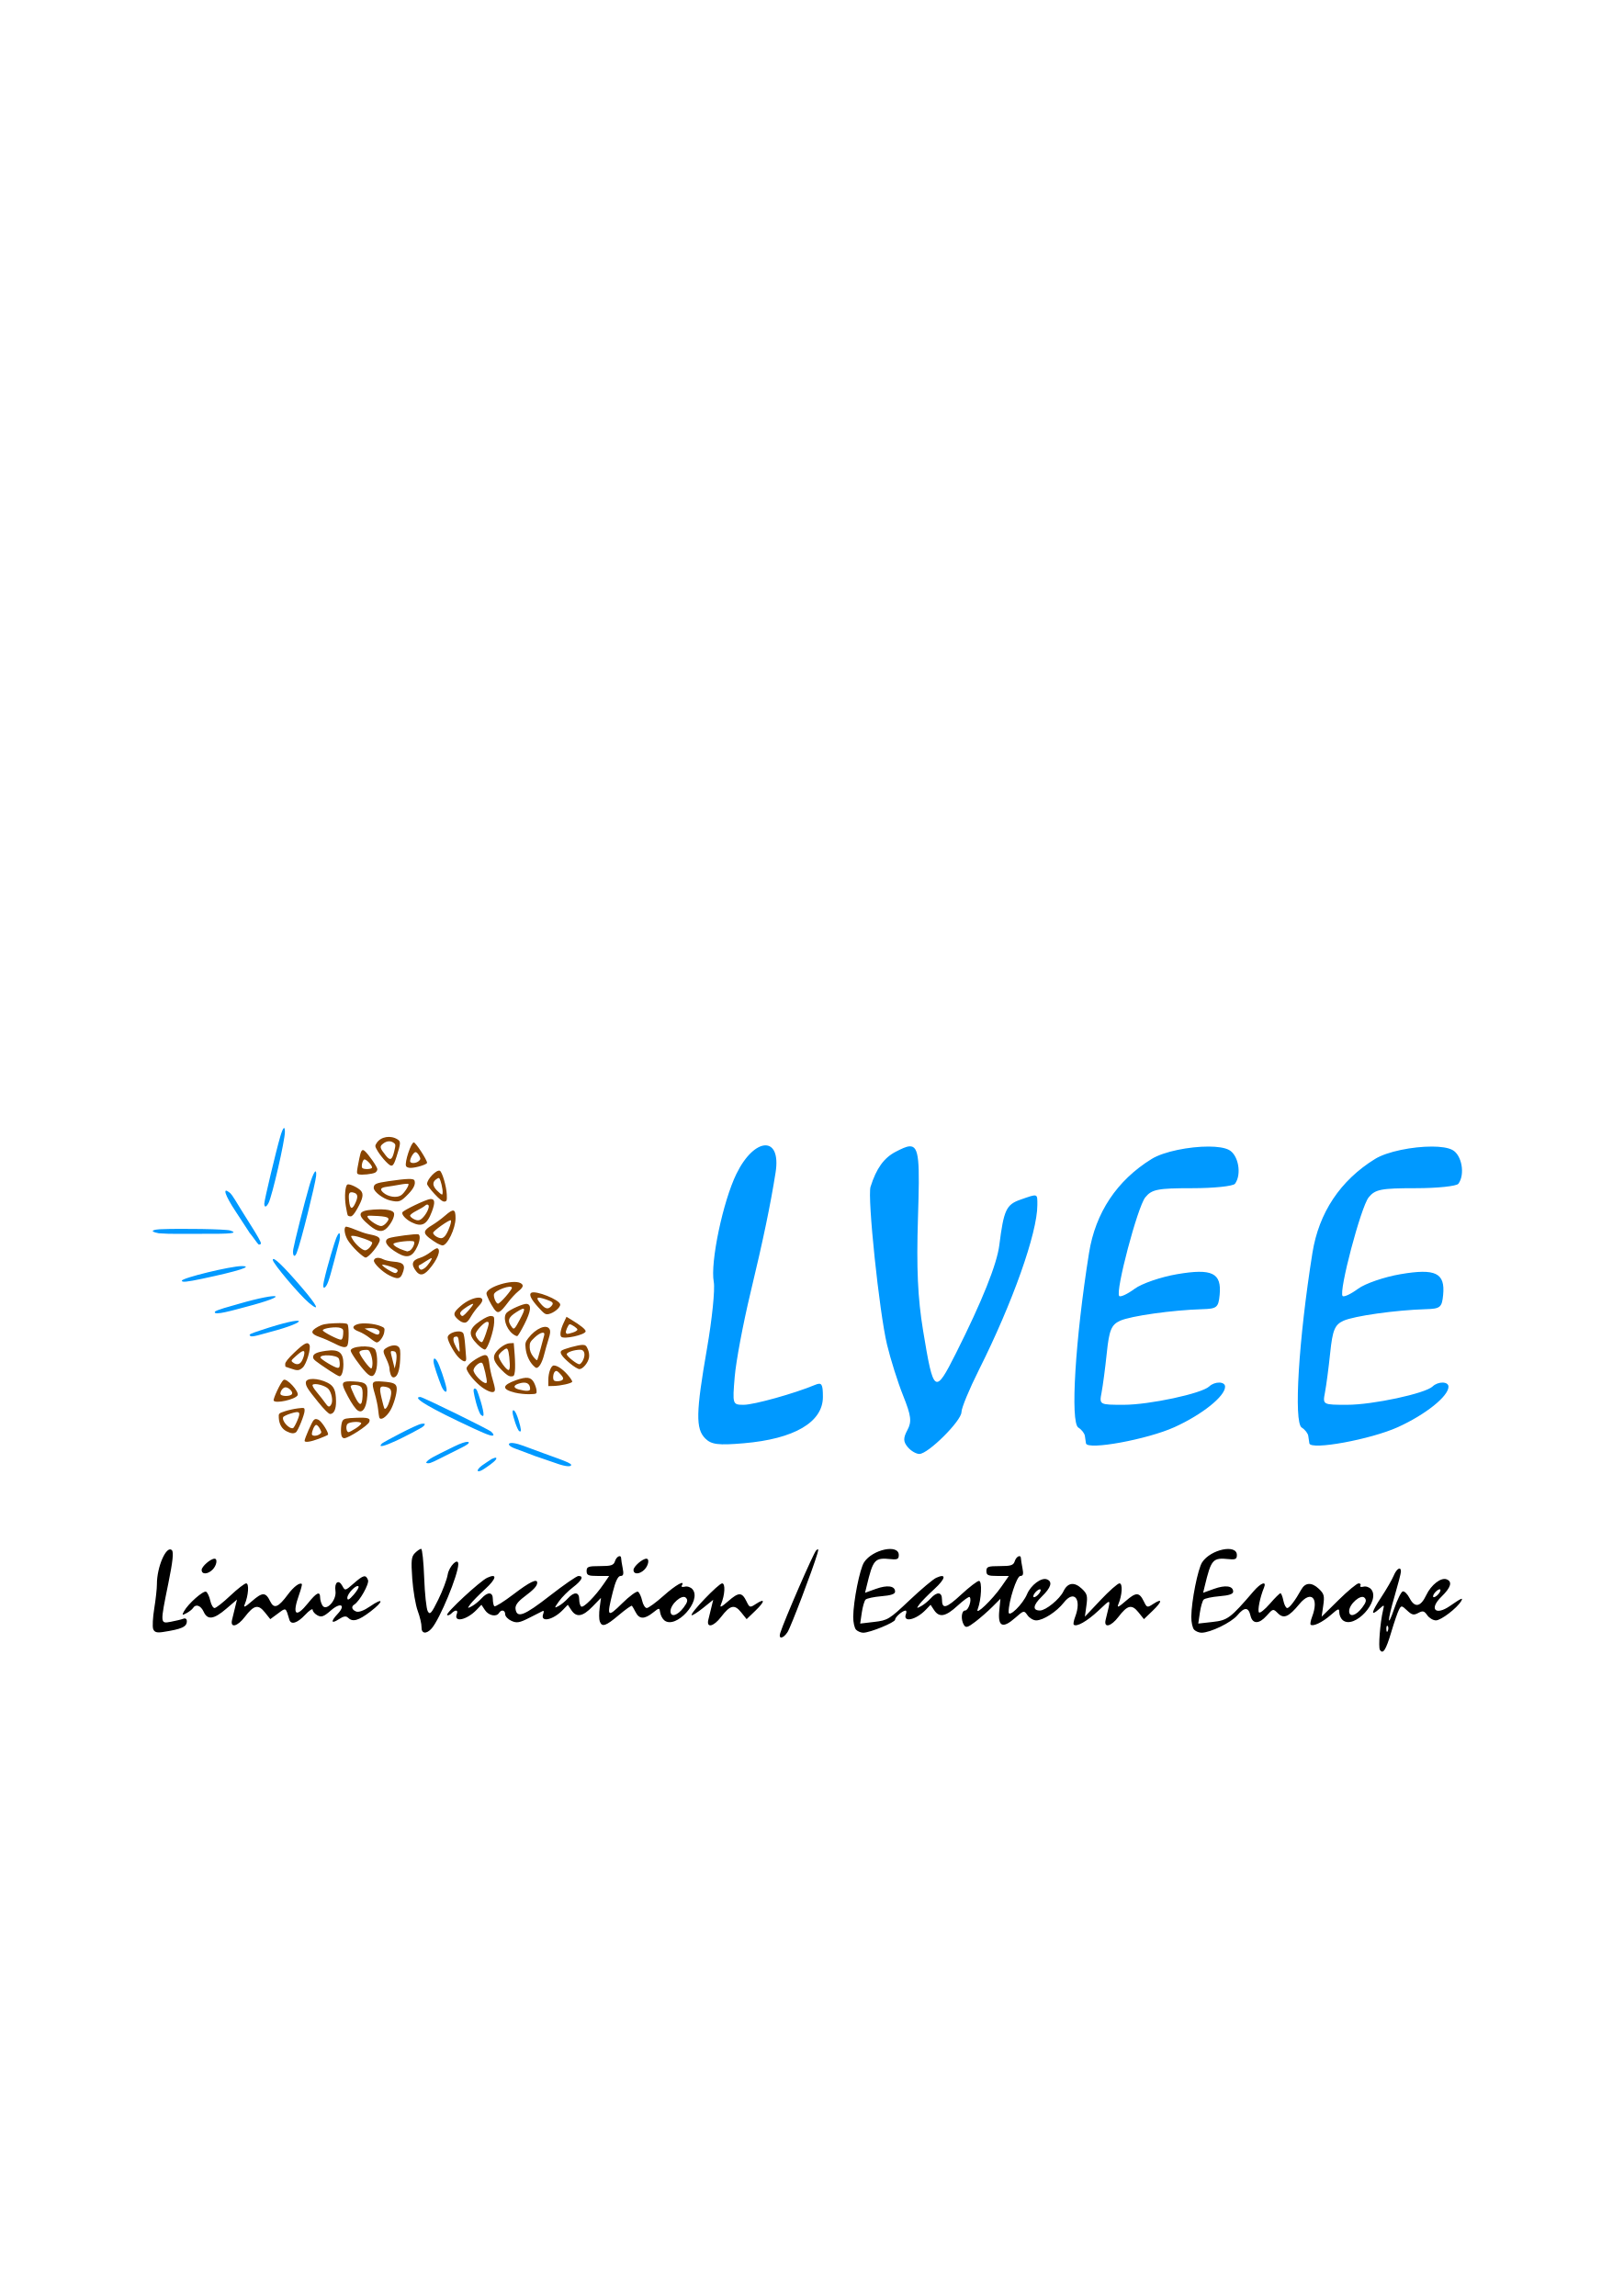
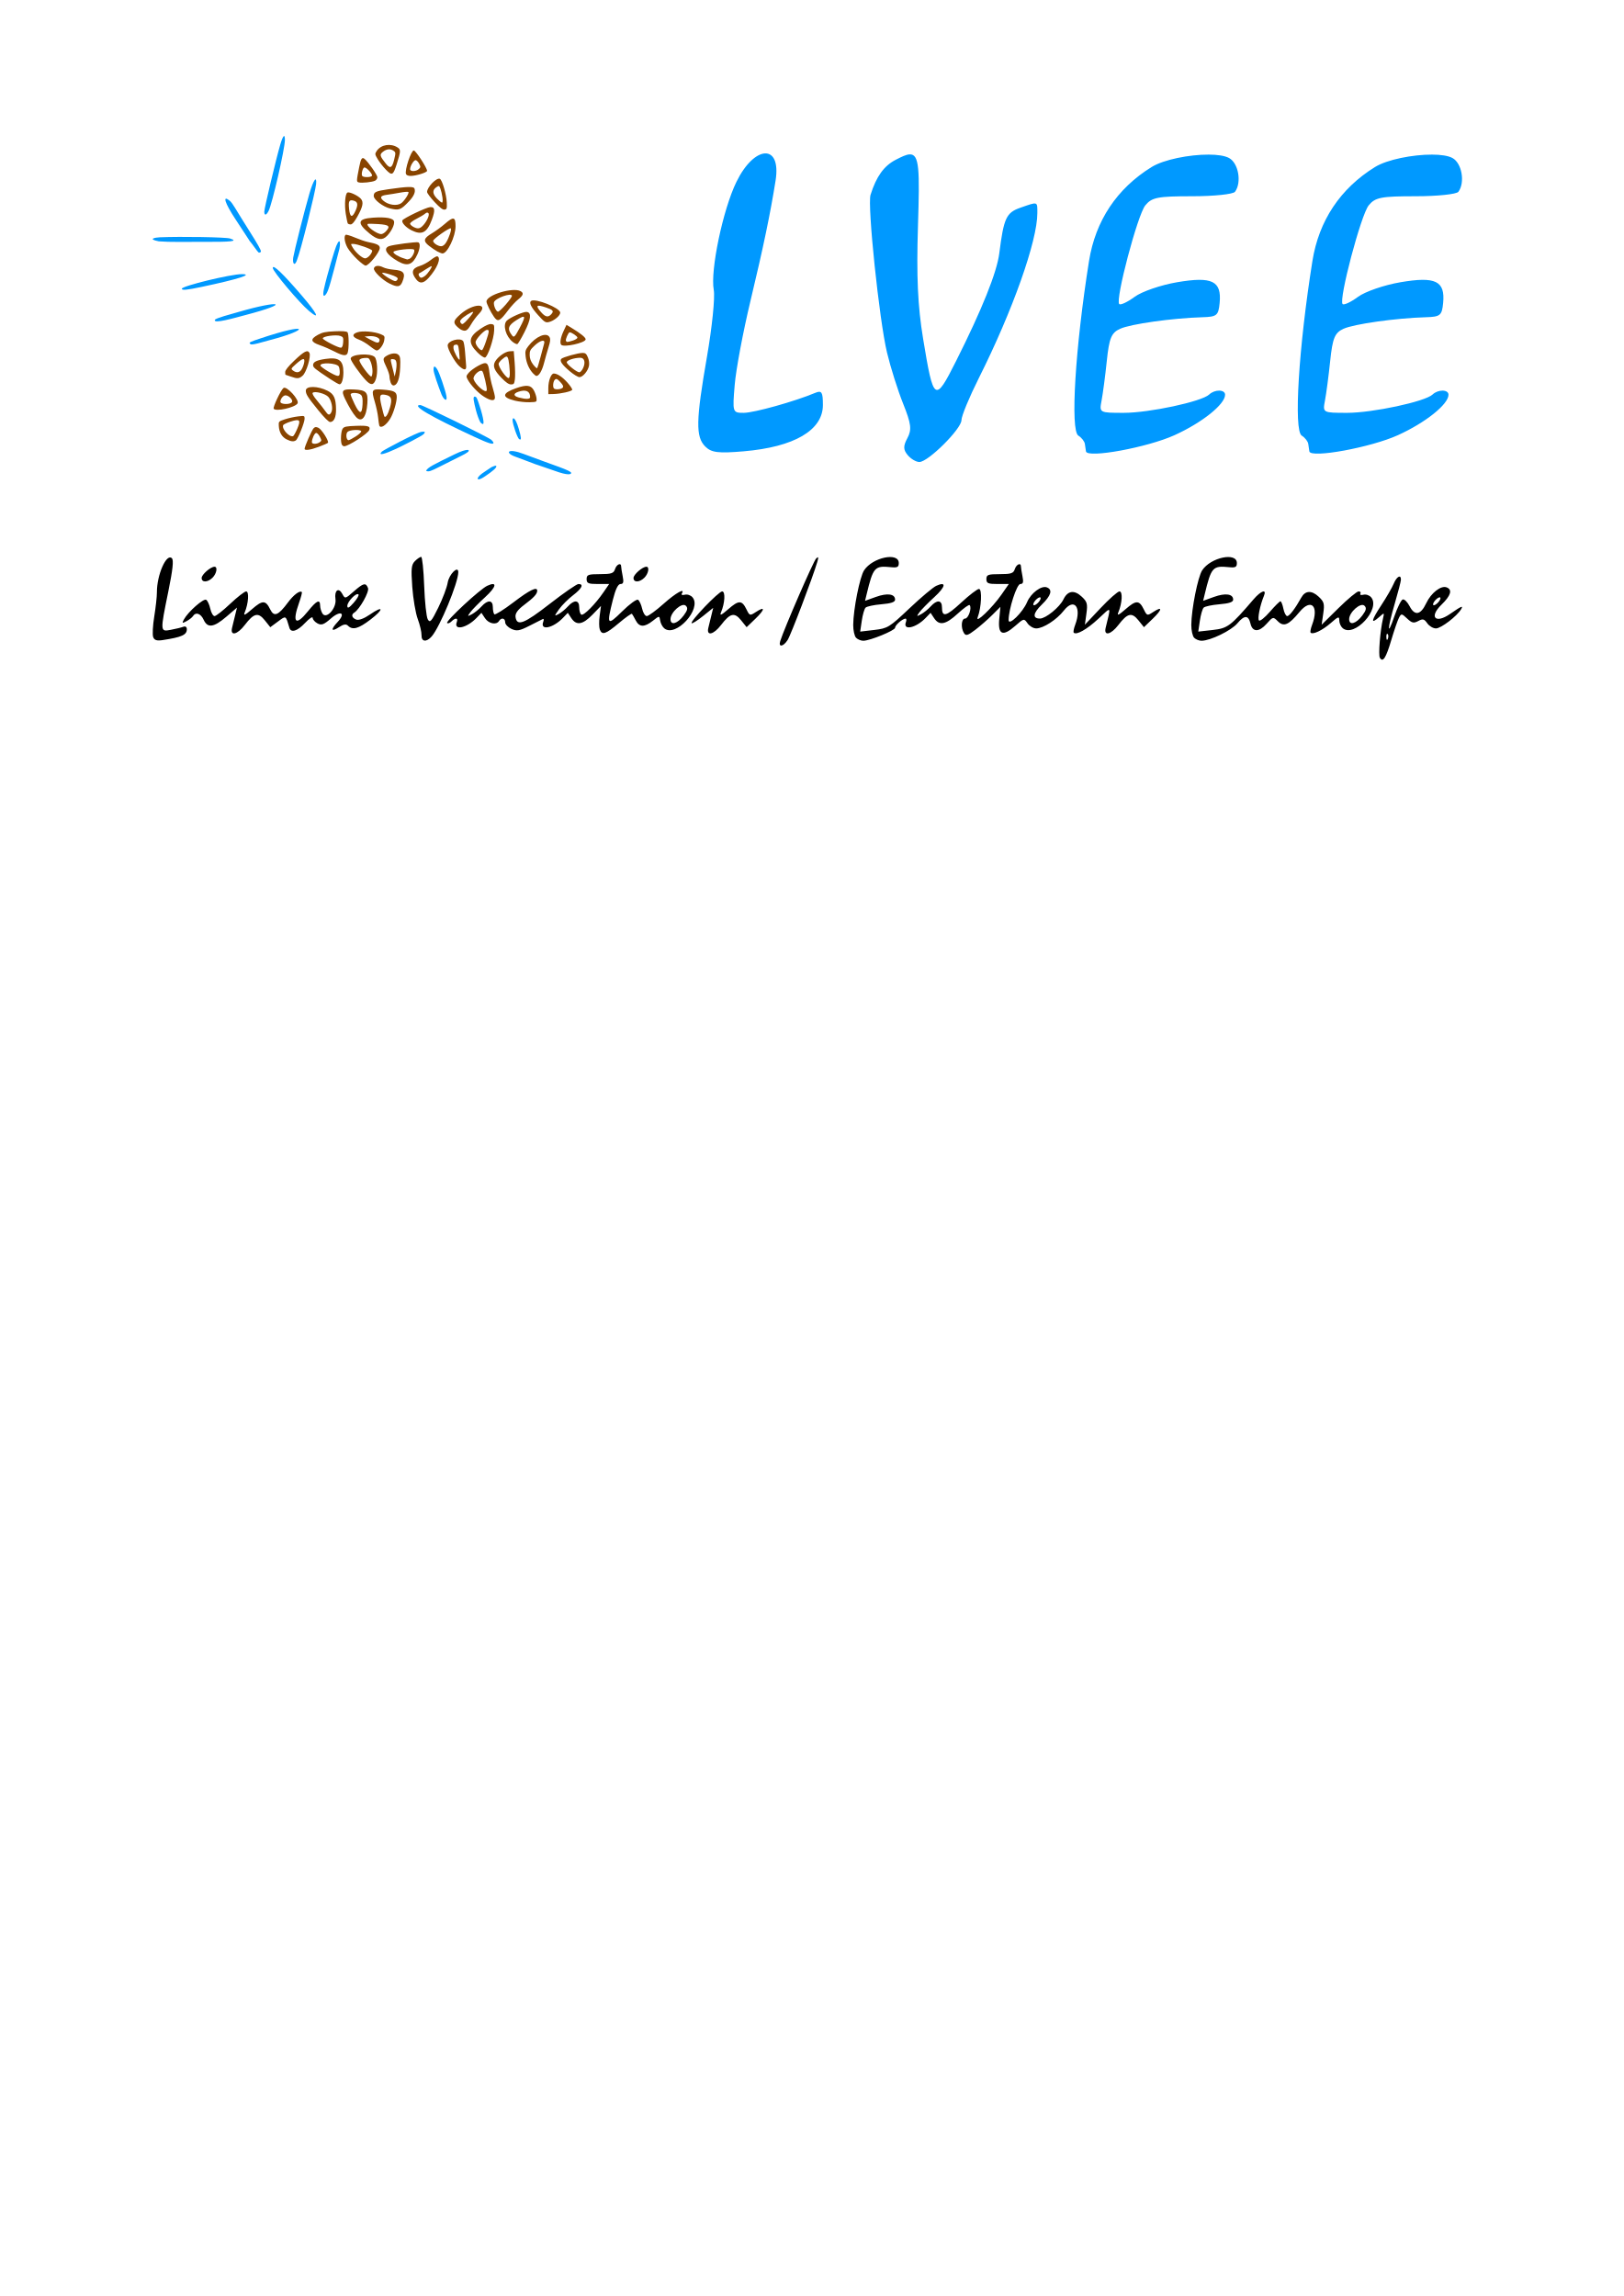
- <svg xmlns="http://www.w3.org/2000/svg" id="svg3904" width="744.094" height="1052.362" version="1.0">
+ <svg xmlns="http://www.w3.org/2000/svg" id="blue_white_" width="744.094" height="1052.362" version="1.0">
  <defs id="defs3907">
    </defs>
-   <g id="g4191">
+   <g id="g4191" transform="translate(0,-454.66)">
    <path style="fill:#0099ff;fill-opacity:1" d="m 195.246,670.453 c 0.752,-1.565 3.3,-2.768 12.809,-7.431 6.761,-3.316 7.61,-2.055 6.209,-1.072 -1.779,1.248 -1.589,0.94 -12.758,6.606 -4.05,2.054 -5.071,2.483 -6.261,1.896 z m 25.688,1.218 c 0.595,-0.481 3.715,-2.478 4.375,-2.935 2.176,-1.049 2.506,-0.592 1.893,0.296 -0.849,1.23 -4.184,3.461 -5.821,4.52 -2.805,1.743 -3.566,0.446 -0.447,-1.882 z m 33.137,-1.257 c -18.408,-6.392 0.976,0.571 -18.145,-6.525 -4.618,-1.714 -3.406,-4 4.099,-1.148 13.646,5.185 21.733,7.546 21.733,8.708 0,0.603 -1.298,1.322 -7.687,-1.035 z m -79.01,-8.829 c 1.253,-0.928 15.337,-8.456 18.034,-8.977 2.41,-0.357 1.436,0.433 1.09,1.004 -0.943,0.994 -10.337,5.691 -12.573,6.723 -5.29,2.441 -8.714,3.465 -6.551,1.25 z m 42.184,-6.767 c -20.175,-9.355 -28.931,-14.518 -24.621,-14.518 1.121,0 31.189,14.741 32.514,15.939 0.549,0.496 0.997,1.114 0.997,1.372 0,1 -2.201,0.309 -8.891,-2.793 z m 20.727,1.15 c -0.872,-0.469 -3.056,-6.92 -3.079,-8.722 -0.018,-1.509 1.214,-1.571 2.865,4.043 1.078,3.667 1.346,5.389 0.214,4.679 z m -17.808,-7.695 c -1.595,-2.885 -2.787,-8.384 -3.082,-10.287 -0.349,-2.255 1.02,-1.552 1.344,-0.989 0.712,1.236 3.386,9.57 3.158,11.538 -0.162,0.695 -0.286,0.465 -0.602,0.388 -0.273,-0.088 -0.584,-0.484 -0.819,-0.649 z m -17.761,-12.649 c -1.59,-4.041 -3.723,-10.05 -3.723,-11.595 0,-1.666 0.524,-1.867 1.631,-0.179 1.053,1.607 3.708,9.406 4.267,12.328 0.473,2.473 -0.838,2.274 -2.174,-0.555 z m -87.691,-23.323 c -1.089,-0.677 0.551,-1.16 4.581,-2.512 22.805,-7.655 22.704,-4.027 4.572,0.698 -3.407,0.888 -8.851,2.695 -9.153,1.814 z M 98.469,601.276 c 0.262,-0.787 7.345,-2.617 11.114,-3.711 18.994,-5.513 24.212,-4.086 3.06,1.454 -5.318,1.393 -14.98,4.24 -14.174,2.257 z m 43.151,-4.085 c -4.397,-3.674 -16.615,-18.17 -16.615,-19.714 0,-1.854 4.514,2.434 13.196,12.537 7.249,8.434 8.786,11.662 3.419,7.177 z m 6.789,-9.85 c 1.588,-7.282 5.055,-18.463 5.667,-19.894 2.128,-4.972 1.82,-0.107 1.488,1.175 -3.733,14.451 -4.916,19.02 -5.995,20.634 -1.133,1.696 -1.813,1.282 -1.161,-1.915 z m -65.078,-0.339 c 0,-1.25 22.504,-6.725 27.505,-6.692 5.467,0.036 -1.628,2.297 -18.242,5.812 -7.017,1.485 -9.263,1.698 -9.263,0.88 z m 51.055,-14.365 c 0.44,-2.754 4.952,-20.82 7.422,-29.293 1.833,-6.289 3.433,-8.439 3.059,-4.346 -0.311,3.407 -7.021,30.749 -8.933,35.339 -1.051,2.524 -1.968,0.931 -1.548,-1.7 z m -16.572,-3.028 c -8.355,-11.468 3.24,5.442 -9.727,-14.188 -5.225,-7.91 -6.041,-11.237 -3.171,-9.027 1.03,0.793 1.061,0.635 5.391,7.779 1.903,3.139 4.908,7.758 6.377,10.203 2.582,4.298 3.476,5.912 2.53,5.912 -0.248,0 -0.392,0.702 -1.4,-0.679 z m -45.041,-4.334 c -5.422,-1.067 -1.562,-1.767 0.427,-1.854 9.879,-0.426 30.337,-0.058 32.219,0.551 3.946,1.277 0.901,1.615 -12.811,1.54 -8.328,-0.046 -14.363,0.199 -19.835,-0.238 z m 48.343,-13.604 c 0,-1.523 5.411,-24.244 7.311,-30.698 1.27,-4.314 2.135,-5.19 2.135,-2.16 0,4.019 -5.822,29.335 -7.487,32.554 -1.063,2.056 -1.96,2.195 -1.96,0.304 z" id="path3857" />
    <path id="path2468" d="m 139.59,660.373 c 0,-1.027 3.326,-8.623 4.126,-9.423 0.667,-0.667 1.111,-0.707 2.219,-0.202 1.497,0.682 4.989,6.235 4.333,6.891 -0.22,0.22 -2.093,1.037 -4.162,1.816 -3.825,1.44 -6.516,1.819 -6.516,0.918 z m 6.905,-3.015 c 0.945,-0.691 0.951,-0.84 0.092,-2.5 -0.502,-0.971 -1.257,-1.766 -1.678,-1.766 -0.733,0 -1.985,2.681 -1.985,4.25 0,0.962 2.263,0.972 3.571,0.016 z m 10.102,0.967 c -0.625,-1.628 -0.344,-6.123 0.451,-7.211 0.667,-0.912 1.62,-1.109 6.184,-1.274 5.466,-0.198 6.653,0.183 5.987,1.92 -0.641,1.672 -9.55,7.444 -11.488,7.444 -0.438,0 -0.948,-0.396 -1.133,-0.879 z m 6.443,-3.639 c 1.491,-0.957 2.613,-2.019 2.494,-2.362 -0.325,-0.937 -5.267,-0.701 -6.267,0.299 -0.928,0.928 -0.568,3.801 0.477,3.801 0.322,0 1.805,-0.783 3.296,-1.739 z m -31.675,1.365 c -2.149,-1.059 -3.43,-3.252 -3.6,-6.161 -0.12,-2.043 -0.072,-2.094 2.794,-3.045 1.604,-0.532 4.292,-1.129 5.973,-1.327 2.996,-0.352 3.058,-0.331 3.058,1.049 0,1.775 -3.045,9.332 -4.005,9.941 -1.061,0.673 -2.169,0.553 -4.22,-0.457 z m 4.836,-4.827 c 1.764,-4.134 1.269,-4.685 -3.003,-3.338 -1.751,0.552 -3.3,1.309 -3.443,1.681 -0.669,1.744 2.797,5.556 4.547,5 0.301,-0.096 1.155,-1.6 1.899,-3.343 z m 37.591,-1.606 c -0.117,-0.382 -0.353,-2.055 -0.524,-3.717 -0.171,-1.662 -0.85,-4.836 -1.508,-7.053 -1.674,-5.64 -1.446,-5.993 3.632,-5.609 5.259,0.398 6.428,1.012 6.428,3.379 0,2.395 -1.479,7.362 -2.92,9.805 -1.895,3.214 -4.585,4.897 -5.108,3.195 z m 4.926,-8.194 c 1.105,-3.939 0.657,-5.241 -1.984,-5.77 -2.754,-0.551 -3.031,0.19 -1.895,5.066 0.553,2.373 1.122,4.514 1.264,4.758 0.549,0.942 1.725,-0.881 2.615,-4.054 z m -32.885,1.238 c -4.868,-6.005 -5.688,-7.299 -5.688,-8.972 0,-2.256 5.522,-2.193 10.04,0.115 2.848,1.455 3.745,3.451 3.809,8.466 0.046,3.665 -0.962,5.819 -2.724,5.819 -0.641,0 -2.717,-2.073 -5.437,-5.428 z m 6.003,0.941 c 0.848,-1.585 0.143,-5.26 -1.34,-6.984 -1.327,-1.542 -6.258,-2.847 -7.2,-1.905 -0.326,0.326 0.409,1.633 1.956,3.476 1.363,1.625 3.039,3.767 3.724,4.76 1.453,2.106 2.014,2.234 2.86,0.653 z m 11.278,2.125 c -1.379,-1.542 -3.227,-4.602 -5.003,-8.283 -1.879,-3.896 -1.273,-4.535 4.047,-4.266 5.701,0.288 6.532,1.132 6.2,6.298 -0.418,6.486 -2.652,9.149 -5.244,6.251 z m 3.033,-5.775 c 0.123,-2.555 -0.06,-3.626 -0.734,-4.301 -1.068,-1.068 -4.706,-1.225 -4.713,-0.203 -0.003,0.382 0.81,2.371 1.806,4.421 2.33,4.795 3.414,4.82 3.642,0.083 z m -40.721,2.034 c -0.437,-0.707 3.206,-8.431 4.472,-9.482 1.389,-1.153 7.466,5.498 6.457,7.066 -1.233,1.915 -10.035,3.861 -10.928,2.415 z m 8.439,-3.152 c 0.391,-1.019 -1.598,-2.97 -3.028,-2.97 -1.038,0 -2.32,1.595 -2.344,2.917 -0.025,1.372 4.846,1.42 5.371,0.052 z m 102.133,-0.522 c -6.187,-1.517 -6.027,-3.417 0.484,-5.715 4.916,-1.735 6.902,-1.463 8.243,1.131 0.577,1.117 1.1,2.742 1.162,3.612 0.111,1.564 0.076,1.582 -3.222,1.685 -1.834,0.057 -4.834,-0.263 -6.666,-0.713 z m 6.944,-1.651 c 0,-2.748 -1.99,-3.624 -5.474,-2.41 -2.351,0.82 -2.208,1.936 0.334,2.611 3.28,0.871 5.14,0.798 5.14,-0.202 z m -21.163,-0.196 c -2.658,-1.67 -6.155,-5.368 -7.496,-7.926 -0.716,-1.367 -0.671,-1.622 0.544,-3.056 0.729,-0.861 2.702,-2.304 4.385,-3.207 3.825,-2.054 4.546,-1.613 5.079,3.102 0.211,1.862 0.864,4.921 1.453,6.797 0.588,1.876 1.073,3.974 1.077,4.662 0.01,1.76 -1.869,1.621 -5.042,-0.372 z m 1.273,-2.823 c 0.328,-0.802 -1.423,-8.363 -2.06,-8.891 -1.133,-0.94 -4.437,2.161 -3.947,3.705 0.818,2.577 5.441,6.568 6.007,5.186 z m 28.225,-1.129 c 0,-3.317 1.253,-6.65 2.5,-6.65 1.625,0 4.014,1.599 6.342,4.244 1.266,1.438 2.213,2.884 2.106,3.214 -0.234,0.72 -5.295,1.861 -8.586,1.935 l -2.362,0.054 0,-2.796 z m 6.582,-0.156 c 0.458,-0.552 0.199,-1.174 -1.061,-2.554 -1.366,-1.495 -1.814,-1.702 -2.482,-1.147 -0.828,0.687 -1.123,3.382 -0.446,4.06 0.645,0.645 3.358,0.4 3.989,-0.359 z m -78.816,-2.322 c -0.306,-0.806 -0.557,-2.076 -0.557,-2.821 0,-0.746 -0.625,-2.651 -1.389,-4.235 -1.706,-3.536 -1.721,-4.103 -0.139,-5.105 2.187,-1.385 4.614,-1.625 5.679,-0.56 0.79,0.79 0.919,1.776 0.751,5.725 -0.215,5.057 -1.206,7.966 -2.821,8.277 -0.629,0.121 -1.161,-0.326 -1.524,-1.28 z m 2.66,-8.895 c -0.121,-1.244 -0.478,-1.712 -1.412,-1.845 -1.404,-0.199 -1.445,-0.051 -0.745,2.678 0.274,1.07 0.684,2.695 0.91,3.612 l 0.412,1.667 0.498,-2.223 c 0.274,-1.222 0.425,-2.973 0.337,-3.89 z m -30.445,7.221 c -7.102,-4.709 -7.779,-5.263 -7.779,-6.363 0,-1.451 1.604,-2.242 5.753,-2.84 6.085,-0.877 8.138,0.672 8.138,6.139 0,3.172 -0.786,5.589 -1.792,5.513 -0.39,-0.03 -2.334,-1.132 -4.32,-2.449 z m 4.437,-3.193 c -0.005,-0.993 -0.224,-2.146 -0.488,-2.563 -1.007,-1.59 -8.427,-1.966 -8.371,-0.424 0.028,0.778 6.569,4.724 7.895,4.764 0.734,0.022 0.97,-0.413 0.964,-1.777 z m 11.925,3.757 c -2.698,-2.861 -6.916,-8.878 -6.916,-9.867 0,-2.072 9.067,-2.703 11.005,-0.765 1.194,1.194 1.532,7.176 0.569,10.063 -0.984,2.952 -2.264,3.108 -4.658,0.569 z m 3.086,-4.224 c 0,-1.214 -0.369,-3.09 -0.819,-4.169 -0.757,-1.811 -0.98,-1.948 -2.913,-1.788 -1.335,0.111 -2.151,0.48 -2.253,1.019 -0.202,1.067 4.806,7.874 5.484,7.455 0.276,-0.17 0.502,-1.303 0.502,-2.518 z m 59.088,3.137 c -3.305,-3.412 -4.079,-5.388 -2.913,-7.439 1.28,-2.253 4.648,-4.631 6.696,-4.728 l 1.863,-0.088 0.415,5.279 c 0.228,2.903 0.275,6.341 0.105,7.64 -0.276,2.102 -0.471,2.362 -1.772,2.362 -1.042,0 -2.306,-0.87 -4.393,-3.025 z m 3.821,-2.858 c -0.27,-4.674 -0.746,-6.897 -1.477,-6.897 -0.894,0 -3.644,2.524 -3.644,3.344 0,1.648 3.688,6.819 4.635,6.499 0.401,-0.136 0.585,-1.245 0.486,-2.947 z m -100.417,2.256 c -1.222,-0.44 -2.285,-0.804 -2.362,-0.809 -0.076,-0.005 -0.139,-0.571 -0.14,-1.259 -0.001,-0.833 1.386,-2.572 4.154,-5.21 4.535,-4.322 6.111,-5.129 6.952,-3.559 0.824,1.54 -1.354,8.884 -3.095,10.436 -1.62,1.443 -2.447,1.504 -5.508,0.401 z m 4.98,-3.208 c 0.461,-0.704 0.998,-2.079 1.194,-3.056 0.486,-2.431 -0.536,-2.295 -3.673,0.491 -2.401,2.133 -2.458,2.253 -1.422,3.032 1.552,1.168 2.939,1.001 3.901,-0.468 z m 123.011,0.856 c -3.625,-3.036 -4.867,-4.846 -3.952,-5.761 0.782,-0.782 7.716,-2.706 9.752,-2.706 1.28,0 1.725,0.374 2.419,2.035 0.525,1.256 0.718,2.738 0.505,3.873 -0.444,2.368 -2.836,5.207 -4.379,5.199 -0.66,-0.003 -2.616,-1.191 -4.345,-2.639 z m 6.006,-1.463 c 1.23,-2.578 0.659,-4.782 -1.238,-4.782 -2.855,0 -6.409,1.215 -6.233,2.13 0.202,1.048 4.641,4.538 5.772,4.538 0.44,0 1.204,-0.849 1.699,-1.886 z m -22.982,2.303 c -1.789,-1.957 -2.971,-4.679 -3.324,-7.657 -0.284,-2.398 -0.136,-2.981 1.198,-4.731 3.447,-4.52 8.419,-6.615 9.759,-4.113 0.472,0.881 0.364,1.925 -0.475,4.584 -0.597,1.894 -1.526,5.169 -2.065,7.279 -0.893,3.495 -2.312,5.889 -3.492,5.889 -0.252,0 -0.973,-0.563 -1.602,-1.25 z m 3.514,-7.5 c 0.699,-2.675 1.438,-5.426 1.641,-6.114 0.606,-2.052 -1.689,-1.565 -4.358,0.925 -2.037,1.9 -2.324,2.461 -2.273,4.438 0.041,1.543 0.542,2.895 1.576,4.251 0.834,1.094 1.657,1.848 1.83,1.676 0.172,-0.172 0.885,-2.501 1.584,-5.176 z m -37.215,4.299 c -2.008,-1.763 -5.357,-7.701 -5.357,-9.498 0,-2.188 5.652,-3.802 7.097,-2.026 0.311,0.382 0.709,2.695 0.884,5.14 0.175,2.445 0.389,5.171 0.475,6.058 0.218,2.247 -0.79,2.353 -3.099,0.326 z m -0.119,-6.632 c -0.347,-3.068 -0.508,-3.404 -1.562,-3.253 -0.931,0.133 -1.14,0.496 -1.007,1.748 0.155,1.456 2.364,5.519 2.777,5.106 0.099,-0.099 0.006,-1.719 -0.207,-3.601 z m 8.417,0.318 c -4.458,-4.458 -4.133,-7.144 1.307,-10.795 2.382,-1.599 4.035,-2.334 4.996,-2.223 1.345,0.156 1.43,0.343 1.343,2.945 -0.127,3.81 -2.953,12.171 -4.192,12.4 -0.545,0.101 -2.018,-0.892 -3.454,-2.328 z m 3.906,-5.099 c 1.529,-4.613 1.59,-5.251 0.499,-5.251 -1.281,0 -5.279,4.287 -5.279,5.66 0,1.327 2.115,3.915 2.968,3.631 0.292,-0.098 1.108,-1.915 1.812,-4.039 z m -69.514,4.629 c -1.834,-0.954 -4.834,-2.255 -6.668,-2.891 -4.236,-1.469 -4.459,-2.735 -0.833,-4.735 2.027,-1.119 3.482,-1.423 7.683,-1.607 3.504,-0.154 5.394,-0.016 5.834,0.425 0.683,0.683 0.756,7.407 0.103,9.464 -0.502,1.581 -2.166,1.403 -6.119,-0.655 z m 4.061,-4.191 c 0.15,-2.076 0.006,-2.421 -1.211,-2.884 -1.93,-0.734 -8.128,0.096 -8.128,1.087 0,0.709 7.263,4.437 8.335,4.278 0.558,-0.083 0.89,-0.904 1.004,-2.482 z m 12.196,1.721 c -1.381,-1.12 -3.601,-2.439 -4.934,-2.931 -3.147,-1.162 -3.433,-2.487 -0.731,-3.379 2.368,-0.782 7.792,-0.332 10.711,0.887 1.783,0.745 1.882,0.921 1.574,2.817 -0.334,2.059 -2.253,4.642 -3.449,4.642 -0.363,0 -1.79,-0.916 -3.171,-2.036 z m 4.482,-2.592 c 0.229,-1.183 -2.216,-2.151 -4.871,-1.928 l -1.976,0.166 2.778,1.501 c 3.018,1.63 3.794,1.68 4.069,0.261 z m 83.262,2.036 c -0.747,-0.747 -0.325,-3.316 1.021,-6.206 l 1.38,-2.965 2.087,1.259 c 4.444,2.679 6.845,4.638 6.687,5.455 -0.306,1.592 -9.926,3.706 -11.175,2.457 z m 5.261,-1.94 c 1.181,-0.354 2.148,-0.973 2.148,-1.375 0,-0.619 -2.66,-2.427 -3.57,-2.427 -0.562,0 -2.029,3.372 -1.699,3.906 0.42,0.679 0.518,0.676 3.12,-0.104 z m -27.501,0.606 c -3.19,-2.509 -4.67,-7.794 -2.727,-9.737 1.48,-1.48 7.726,-4.223 9.155,-4.02 2.304,0.327 1.958,3.325 -1.073,9.322 -1.46,2.888 -2.925,5.333 -3.256,5.433 -0.33,0.1 -1.275,-0.349 -2.099,-0.998 z m 3.226,-6.488 c 2.965,-5.583 2.712,-6.178 -1.489,-3.514 -3.939,2.498 -4.37,4.066 -1.956,7.116 0.795,1.005 1.254,0.524 3.446,-3.602 z m -26.642,1.001 c -0.611,-0.256 -1.695,-1.095 -2.409,-1.864 -1.552,-1.671 -1.207,-2.63 1.935,-5.389 5.815,-5.106 13.288,-5.198 8.376,-0.103 -1.084,1.124 -2.698,3.295 -3.586,4.823 -1.674,2.879 -2.431,3.324 -4.316,2.533 z m 5.26,-8.261 c -0.576,-0.217 -4.475,2.225 -5.475,3.43 -0.612,0.737 -0.621,1.07 -0.05,1.758 0.611,0.736 1.057,0.458 3.342,-2.084 1.451,-1.613 2.433,-3.01 2.183,-3.104 z m 29.821,1.497 c -3.262,-3.604 -4.347,-5.853 -3.174,-6.577 1.987,-1.228 12.961,3.159 13.267,5.304 0.198,1.387 -2.886,3.965 -5.327,4.453 -1.421,0.284 -1.954,-0.071 -4.767,-3.18 z m 6.006,-0.457 c 1.274,-1.408 0.851,-1.969 -2.291,-3.039 -4.576,-1.559 -5.143,-1.038 -2.343,2.151 1.945,2.216 3.213,2.458 4.634,0.888 z m -26.252,1.215 c -1.542,-2.189 -3.444,-6.067 -3.444,-7.022 0,-2.987 12.042,-6.668 15.595,-4.766 1.609,0.861 1.312,1.922 -1.067,3.806 -1.178,0.933 -3.227,3.142 -4.554,4.909 -3.884,5.172 -4.761,5.585 -6.53,3.074 z m 5.391,-5.632 c 1.558,-1.799 2.833,-3.582 2.833,-3.962 0,-1.724 -7.903,1.123 -8.245,2.97 -0.258,1.396 0.998,4.262 1.868,4.262 0.391,0 1.986,-1.472 3.544,-3.27 z m -53.254,-9.62 c -3.299,-1.633 -7.413,-5.612 -7.163,-6.927 0.255,-1.338 2.199,-1.577 4.24,-0.522 0.897,0.464 3.04,0.949 4.763,1.079 4.768,0.358 5.671,1.64 3.989,5.665 -0.97,2.322 -2.249,2.477 -5.829,0.705 z m 3.728,-2.138 c 0.116,-0.602 -0.888,-1.189 -3.466,-2.027 -1.996,-0.649 -3.63,-0.976 -3.63,-0.727 0,0.742 5.173,3.94 6.088,3.764 0.465,-0.089 0.918,-0.544 1.008,-1.01 z m 8.526,0.258 c -2.53,-3.216 -2.005,-5.137 1.701,-6.231 1.335,-0.394 3.528,-1.588 4.873,-2.652 1.345,-1.064 2.715,-1.847 3.044,-1.738 1.948,0.64 -0.008,5.511 -3.976,9.903 -2.301,2.547 -4.031,2.767 -5.643,0.718 z m 4.14,-1.772 c 1.26,-1.054 3.231,-3.99 2.901,-4.32 -0.114,-0.114 -1.322,0.531 -2.684,1.435 -1.362,0.903 -2.709,1.721 -2.993,1.817 -0.743,0.251 0.067,2.055 0.916,2.041 0.392,-0.007 1.228,-0.444 1.859,-0.972 z m -31.173,-7.419 c -1.656,-1.566 -3.641,-3.923 -4.412,-5.239 -1.395,-2.381 -1.854,-5.46 -0.901,-6.049 0.275,-0.17 2.213,0.413 4.306,1.295 2.093,0.882 4.681,1.775 5.751,1.983 4.347,0.847 5.557,1.449 5.557,2.768 0,1.909 -4.99,8.089 -6.532,8.089 -0.417,0 -2.112,-1.281 -3.768,-2.847 z m 5.83,-1.97 c 0.642,-0.816 1.082,-1.753 0.979,-2.084 -0.217,-0.693 -6.719,-3 -8.625,-3.06 -1.279,-0.041 -1.28,-0.038 -0.278,1.681 1.337,2.292 4.399,4.947 5.706,4.947 0.578,0 1.577,-0.667 2.218,-1.483 z m 12.806,2.826 c -5.255,-2.988 -6.947,-5.843 -4.104,-6.924 1.819,-0.691 12.473,-2.095 13.411,-1.767 1.003,0.351 0.832,2.823 -0.38,5.493 -2.203,4.852 -4.544,5.691 -8.928,3.198 z m 5.254,-1.132 c 1.259,-0.483 2.764,-3.529 2.081,-4.211 -0.744,-0.744 -9.125,0.193 -9.409,1.051 -0.221,0.667 2.272,2.202 4.849,2.986 0.766,0.233 1.435,0.445 1.486,0.471 0.051,0.026 0.498,-0.108 0.993,-0.297 z m 12.805,-3.367 c -0.917,-0.489 -2.618,-1.636 -3.78,-2.548 -2.857,-2.242 -2.583,-3.476 1.28,-5.774 1.681,-1 4.371,-2.97 5.979,-4.378 3.913,-3.427 4.859,-3.203 4.847,1.145 -0.014,4.742 -3.77,12.543 -6.003,12.467 -0.36,-0.012 -1.405,-0.423 -2.322,-0.912 z m 4.055,-4.206 c 1.34,-2.221 2.565,-5.929 2.11,-6.384 -0.504,-0.504 -8.109,4.858 -8.109,5.717 0,1.006 2.189,2.473 3.69,2.473 0.783,0 1.611,-0.647 2.309,-1.806 z m -35.007,-3.919 c -6.088,-4.963 -5.69,-6.881 1.531,-7.375 5.956,-0.408 9.362,0.24 9.59,1.824 0.211,1.466 -1.196,4.359 -3.118,6.414 -2.165,2.314 -4.402,2.072 -8.003,-0.863 z m 7.315,-1.048 c 2.237,-2.401 1.587,-3.039 -3.448,-3.384 -2.52,-0.173 -4.699,-0.196 -4.842,-0.053 -0.887,0.887 4.108,4.624 6.207,4.644 0.523,0.005 1.461,-0.538 2.084,-1.207 z m 11.821,-0.514 c -2.607,-1.29 -4.679,-3.528 -4.219,-4.557 0.431,-0.965 10.908,-5.969 12.774,-6.102 2.138,-0.152 2.348,1.476 0.744,5.765 -2.246,6.005 -4.577,7.232 -9.3,4.894 z m 5.505,-2.525 c 1.688,-1.922 2.84,-4.718 2.205,-5.353 -0.416,-0.416 -0.88,-0.334 -1.575,0.278 -0.542,0.477 -2.298,1.526 -3.903,2.33 -1.604,0.804 -2.917,1.801 -2.917,2.217 0,0.415 0.801,1.143 1.78,1.617 1.89,0.915 2.861,0.676 4.41,-1.088 z m -34.748,-0.651 c -0.157,-0.253 -0.564,-2.191 -0.906,-4.306 -0.698,-4.32 -0.284,-9.447 0.796,-9.861 0.978,-0.375 4.822,1.431 6.098,2.866 1.365,1.534 0.95,3.626 -1.633,8.245 -1.335,2.387 -2.305,3.517 -3.018,3.517 -0.578,0 -1.179,-0.207 -1.336,-0.461 z m 3.587,-5.877 c 1.244,-2.813 0.975,-4.085 -0.969,-4.573 -1.991,-0.5 -2.386,0.25 -2.017,3.828 0.407,3.945 1.455,4.207 2.986,0.745 z m 15.802,-0.963 c -3.212,-0.742 -7.501,-4.026 -7.501,-5.744 0,-1.787 1,-2.247 6.668,-3.07 8.734,-1.267 11.613,-1.349 11.999,-0.341 0.605,1.577 -0.274,3.56 -2.697,6.083 -3.604,3.753 -4.349,4.023 -8.469,3.072 z m 5.11,-2.423 c 1.442,-1.01 3.767,-4.645 3.281,-5.131 -0.192,-0.192 -1.908,-0.059 -3.814,0.296 -1.906,0.355 -4.653,0.803 -6.104,0.997 -2.812,0.375 -3.291,1.131 -1.656,2.611 2.268,2.053 6.269,2.645 8.293,1.227 z m 15.261,-0.549 c -1.883,-2.013 -3.421,-4.088 -3.419,-4.611 0.008,-2.189 4.287,-6.622 5.823,-6.033 1.071,0.411 3.05,7.138 3.211,10.915 0.116,2.726 0.005,3.074 -1.031,3.222 -0.827,0.118 -2.146,-0.887 -4.584,-3.493 z m 3.623,-2.129 c -0.181,-1.32 -0.594,-3.098 -0.919,-3.951 -0.554,-1.457 -0.665,-1.501 -1.83,-0.731 -1.942,1.283 -1.87,3.055 0.21,5.202 1.003,1.034 2.058,1.881 2.345,1.881 0.296,0 0.38,-1.04 0.193,-2.4 z m -38.354,-6.857 c -1.091,-0.309 -1.084,-0.512 0.226,-7.135 0.751,-3.794 1.285,-4.592 2.434,-3.638 1.707,1.417 5.866,7.37 5.866,8.397 0,0.57 -0.457,1.281 -1.015,1.58 -1.257,0.673 -6.126,1.189 -7.511,0.796 z m 6.054,-3.012 c 0.425,-0.687 -2.386,-3.844 -3.422,-3.844 -0.776,0 -1.598,3.006 -1.06,3.876 0.468,0.757 4.01,0.732 4.482,-0.032 z m 15.595,-0.821 c -0.675,-1.758 2.323,-10.803 3.58,-10.803 0.866,0 6.08,8.006 6.08,9.335 0,0.761 -5.083,2.334 -7.543,2.334 -1.103,0 -1.911,-0.331 -2.117,-0.866 z m 5.845,-2.258 c 0.906,-0.82 0.921,-1.044 0.168,-2.5 -0.455,-0.88 -1.189,-1.6 -1.632,-1.6 -0.861,0 -2.5,2.714 -2.5,4.14 0,1.161 2.666,1.135 3.964,-0.04 z m -15.074,0.235 c -1.273,-1.314 -2.946,-3.457 -3.718,-4.76 -1.344,-2.272 -1.364,-2.429 -0.468,-3.797 1.91,-2.915 6.425,-3.652 9.607,-1.567 1.481,0.97 1.433,1.696 -0.516,7.835 -1.564,4.924 -2.107,5.178 -4.906,2.289 z m 3.804,-4.564 c 0.748,-3.065 0.734,-3.328 -0.22,-4.026 -1.46,-1.067 -3.213,-0.923 -4.899,0.404 -1.636,1.287 -1.491,1.907 1.265,5.388 1.999,2.526 2.909,2.109 3.855,-1.767 z" style="fill:#884400;fill-opacity:1" />
    <path id="path2437" d="m 350.629,524.971 c -3.778,0.128 -8.957,4.49 -13.14,13.04 -6.197,12.665 -12.061,40.653 -10.392,49.563 0.634,3.382 -0.774,17.099 -3.098,30.477 -5.118,29.465 -5.255,36.813 -0.799,41.269 2.801,2.801 6.005,3.185 17.587,2.198 23.195,-1.976 36.323,-9.66 36.323,-21.234 0,-5.937 -0.537,-6.805 -3.547,-5.546 -9.497,3.972 -28.064,9.143 -32.725,9.143 -5.147,0 -5.196,-0.163 -4.147,-12.79 0.585,-7.038 3.819,-24.294 7.195,-38.371 5.936,-24.754 9.167,-40.342 11.541,-55.308 1.341,-8.454 -1.018,-12.569 -4.796,-12.441 z m 66.15,0.45 c -1.541,0.103 -3.559,1.059 -6.245,2.448 -5.465,2.826 -8.908,7.622 -11.591,16.088 -1.515,4.78 3.973,57.354 7.544,72.295 1.615,6.757 4.939,17.298 7.394,23.432 3.717,9.286 4.018,11.921 1.949,15.788 -1.967,3.676 -1.913,5.308 0.15,7.794 1.434,1.728 3.842,3.148 5.346,3.148 4.023,0 19.285,-15.185 19.285,-19.186 0,-1.889 3.579,-10.533 7.944,-19.235 15.541,-30.986 26.83,-62.888 26.83,-75.643 0,-5.448 0.398,-5.337 -7.744,-2.498 -6.506,2.268 -7.644,4.703 -9.693,20.884 -1.107,8.743 -7.86,25.636 -19.835,49.463 -9.652,19.205 -10.304,18.791 -15.089,-10.342 -2.456,-14.953 -3.069,-28.409 -2.348,-51.611 0.802,-25.816 0.727,-33.135 -3.897,-32.825 z m 137.097,0.1 c -8.817,-0.022 -20.541,2.241 -26.13,5.696 -15.887,9.819 -25.731,24.599 -28.678,43.067 -6.323,39.626 -8.654,77.717 -4.896,80.039 1.511,0.934 2.857,2.68 2.998,3.847 0.141,1.167 0.359,2.696 0.5,3.397 0.65,3.239 28.131,-1.805 40.569,-7.444 12.665,-5.743 23.183,-14.159 23.183,-18.536 0,-2.466 -4.735,-2.533 -7.295,-0.1 -3.4,3.232 -27.444,8.394 -39.121,8.394 -11.179,0 -11.263,-0.005 -10.192,-5.596 0.593,-3.097 1.681,-11.286 2.398,-18.186 1.09,-10.49 2.101,-12.919 6.095,-14.739 4.812,-2.192 24.045,-4.906 37.672,-5.296 6.662,-0.191 7.385,-0.771 7.944,-6.495 0.99,-10.145 -3.418,-12.303 -19.535,-9.543 -7.432,1.273 -16.16,4.273 -19.435,6.695 -3.272,2.419 -6.449,3.893 -7.045,3.298 -1.896,-1.896 8.381,-40.82 11.941,-45.216 2.986,-3.687 5.727,-4.197 21.534,-4.197 9.953,0 18.758,-0.922 19.585,-2.048 3.155,-4.294 1.58,-13.172 -2.748,-15.488 -1.954,-1.046 -5.335,-1.539 -9.343,-1.549 z m 102.373,0 c -8.817,-0.022 -20.541,2.241 -26.13,5.696 -15.887,9.819 -25.731,24.599 -28.678,43.067 -6.323,39.626 -8.654,77.717 -4.896,80.039 1.511,0.934 2.857,2.68 2.998,3.847 0.141,1.167 0.359,2.696 0.5,3.397 0.65,3.239 28.131,-1.805 40.569,-7.444 12.665,-5.743 23.183,-14.159 23.183,-18.536 0,-2.466 -4.735,-2.533 -7.295,-0.1 -3.4,3.232 -27.444,8.394 -39.121,8.394 -11.179,0 -11.263,-0.005 -10.192,-5.596 0.593,-3.097 1.681,-11.286 2.398,-18.186 1.09,-10.49 2.101,-12.919 6.095,-14.739 4.812,-2.192 24.045,-4.906 37.672,-5.296 6.662,-0.191 7.435,-0.771 7.994,-6.495 0.99,-10.145 -3.468,-12.303 -19.585,-9.543 -7.432,1.273 -16.16,4.273 -19.435,6.695 -3.272,2.419 -6.449,3.893 -7.045,3.298 -1.896,-1.896 8.381,-40.82 11.941,-45.216 2.986,-3.687 5.727,-4.197 21.534,-4.197 9.953,0 18.758,-0.922 19.585,-2.048 3.155,-4.294 1.58,-13.172 -2.748,-15.488 -1.954,-1.046 -5.335,-1.539 -9.343,-1.549 z" style="fill:#0099ff;fill-opacity:1" />
    <path style="fill:#000000;fill-opacity:1" d="m 632.357,756.175 c -0.765,-1.238 0.124,-12.479 1.425,-18.004 0.663,-2.817 0.656,-2.819 -1.773,-0.667 -4,3.545 -3.655,1.621 0.971,-5.415 2.397,-3.645 4.965,-8.093 5.707,-9.885 1.372,-3.312 3.356,-4.417 3.313,-1.845 -0.013,0.777 -1.285,5.713 -2.827,10.968 -3.45,11.758 -3.566,15.715 -0.17,5.801 1.368,-3.994 3.087,-7.462 3.819,-7.706 0.732,-0.244 2.154,1.147 3.159,3.091 2.356,4.557 5.057,4.062 7.628,-1.398 2.218,-4.711 6.752,-8.231 9.328,-7.242 2.77,1.063 1.973,3.748 -2.36,7.957 -5.795,5.628 -2.811,8.898 3.89,4.263 5.302,-3.667 6.218,-4.063 5.124,-2.211 -1.902,3.219 -9.224,8.811 -11.537,8.811 -1.282,0 -3.075,-1.062 -3.984,-2.359 -1.403,-2.003 -2.027,-2.159 -4.129,-1.034 -2.086,1.116 -2.89,0.937 -5.1,-1.14 -2.507,-2.355 -2.673,-2.372 -3.729,-0.38 -0.608,1.147 -2.193,5.754 -3.524,10.239 -2.456,8.277 -3.832,10.422 -5.233,8.155 z m 3.566,-10.913 c -0.376,-0.376 -0.643,0.292 -0.594,1.484 0.054,1.317 0.322,1.585 0.683,0.683 0.327,-0.816 0.287,-1.792 -0.089,-2.168 z m 24.197,-16.416 c 0,-0.631 -0.75,-0.508 -1.696,0.277 -0.933,0.774 -1.696,1.917 -1.696,2.539 0,0.631 0.75,0.508 1.696,-0.277 0.933,-0.774 1.696,-1.917 1.696,-2.539 z m -302.556,19.628 c 1.89,-5.954 15.261,-36.711 16.45,-37.839 1.067,-1.012 1.189,-0.672 0.547,1.524 -2.077,7.1 -12.161,33.625 -13.65,35.906 -2.018,3.091 -4.285,3.368 -3.346,0.409 z M 70.204,746.668 c -0.406,-1.059 -0.187,-5.313 0.488,-9.452 0.675,-4.14 1.221,-9.121 1.213,-11.069 -0.031,-8.016 4.385,-18.056 6.866,-15.614 0.87,0.856 0.407,5.188 -1.62,15.14 -3.807,18.694 -3.815,18.588 1.199,17.647 2.221,-0.417 4.766,-1.037 5.655,-1.378 0.972,-0.373 1.616,0.078 1.616,1.13 0,2.588 -2.303,3.625 -11.015,4.96 -2.753,0.422 -3.848,0.083 -4.403,-1.364 z m 122.967,-0.864 c 0.049,-1.399 -0.728,-4.737 -1.726,-7.416 -0.998,-2.679 -2.13,-9.317 -2.516,-14.751 -0.597,-8.416 -0.415,-10.165 1.229,-11.809 1.061,-1.061 2.34,-1.93 2.841,-1.93 0.501,0 1.127,5.98 1.392,13.288 0.265,7.308 1.003,14.214 1.642,15.346 0.996,1.765 1.682,1 4.819,-5.372 2.012,-4.087 3.95,-9.23 4.307,-11.431 0.628,-3.867 4.871,-8.063 4.857,-4.802 -0.021,4.828 -8.427,25.138 -12.187,29.443 -2.41,2.76 -4.762,2.474 -4.657,-0.565 z m 199.151,1.187 c -0.746,-0.746 -1.339,-3.418 -1.318,-5.937 0.062,-7.192 3.009,-21.98 4.979,-24.987 3.894,-5.943 15.903,-8.466 15.903,-3.342 0,1.871 -0.632,2.199 -3.654,1.896 -7.424,-0.743 -8.088,5.5e-4 -11.081,12.417 l -0.724,3.004 4.98,-1.791 c 5.262,-1.892 8.783,-1.387 8.783,1.261 0,1.114 -1.878,1.748 -6.26,2.111 -3.443,0.286 -6.713,0.985 -7.268,1.554 -0.554,0.569 -1.335,3.272 -1.736,6.006 l -0.728,4.971 6.46,-0.759 c 6.162,-0.724 6.904,-1.18 16.106,-9.89 5.306,-5.022 10.834,-9.672 12.284,-10.333 4.808,-2.191 4.367,0.384 -0.887,5.181 -2.849,2.601 -5.895,5.702 -6.769,6.892 -1.465,1.994 -1.411,2.069 0.684,0.953 1.251,-0.666 3.238,-2.276 4.416,-3.578 2.877,-3.179 5.184,-3.004 5.184,0.394 0,4.73 1.87,4.269 8.834,-2.179 3.705,-3.43 7.369,-6.236 8.142,-6.236 1.497,0 1.093,8.586 -0.611,13.005 -1.249,3.238 6.709,-4.373 10.939,-10.461 l 3.339,-4.806 -5.143,0 c -4.389,0 -5.143,-0.332 -5.143,-2.262 0,-1.984 0.754,-2.262 6.144,-2.262 5.151,0 6.26,-0.366 6.862,-2.262 0.709,-2.235 2.827,-3.188 2.827,-1.272 0,0.544 0.318,2.58 0.707,4.524 0.541,2.704 0.308,3.534 -0.993,3.534 -1.619,0 -5.368,11.566 -5.368,16.559 0,2.795 6.486,-3.533 8.48,-8.272 1.734,-4.123 6.539,-7.71 9.04,-6.75 2.77,1.063 1.973,3.748 -2.36,7.957 -4.008,3.893 -4.31,6.339 -0.781,6.339 2.649,0 9.035,-5.213 10.738,-8.767 1.942,-4.051 4.963,-4.494 8.432,-1.235 2.461,2.312 2.725,3.281 2.11,7.736 l -0.703,5.093 7.201,-7.634 c 3.961,-4.198 7.856,-7.634 8.657,-7.634 1.553,0 1.256,5.372 -0.532,9.613 -0.708,1.679 0.15,1.299 3.327,-1.472 4.827,-4.212 6.259,-4.189 8.365,0.131 1.419,2.91 1.568,2.951 4.276,1.177 4.362,-2.858 4.257,-1.221 -0.196,3.069 l -4.029,3.881 -2.534,-3.153 c -3.032,-3.773 -5.019,-3.313 -9.164,2.121 -3.434,4.502 -6.807,5.26 -5.85,1.315 2.503,-10.322 2.853,-9.9 -3.393,-4.097 -5.222,4.852 -10.013,7.555 -11.232,6.336 -0.282,-0.282 0.011,-1.888 0.651,-3.57 3.092,-8.134 -0.459,-12.609 -5.199,-6.552 -3.285,4.197 -9.432,8.165 -12.651,8.165 -1.291,0 -3.083,-1.051 -3.983,-2.336 -1.624,-2.318 -1.668,-2.309 -5.722,1.251 -5.675,4.983 -7.926,3.951 -7.228,-3.315 l 0.528,-5.494 -3.695,3.695 c -2.032,2.032 -5.554,5.113 -7.827,6.847 -3.406,2.598 -4.312,2.867 -5.155,1.535 -1.572,-2.484 -1.253,-6.706 0.507,-6.706 1.527,0 3.204,-5.032 2.059,-6.178 -0.317,-0.317 -2.777,1.452 -5.467,3.932 -5.508,5.077 -8.439,5.637 -10.811,2.066 l -1.622,-2.443 -2.192,2.289 c -4.529,4.73 -10.666,6.024 -9.09,1.916 0.334,-0.87 0.241,-1.566 -0.206,-1.546 -1.418,0.063 -4.771,2.995 -4.771,4.173 0,1.253 -11.517,5.97 -14.576,5.97 -1.064,0 -2.546,-0.611 -3.292,-1.357 z m 84.591,-18.145 c 0,-0.631 -0.75,-0.508 -1.696,0.277 -0.933,0.774 -1.696,1.917 -1.696,2.539 0,0.631 0.75,0.508 1.696,-0.277 0.933,-0.774 1.696,-1.917 1.696,-2.539 z m 70.342,18.145 c -0.746,-0.746 -1.339,-3.418 -1.318,-5.937 0.062,-7.192 3.009,-21.98 4.979,-24.987 3.894,-5.943 15.903,-8.466 15.903,-3.342 0,1.871 -0.632,2.199 -3.654,1.896 -7.424,-0.743 -8.088,5.5e-4 -11.081,12.417 l -0.724,3.004 4.98,-1.791 c 5.262,-1.892 8.783,-1.387 8.783,1.261 0,1.114 -1.878,1.748 -6.26,2.111 -3.443,0.286 -6.713,0.985 -7.268,1.554 -0.554,0.569 -1.335,3.272 -1.736,6.006 l -0.728,4.971 6.582,-0.739 c 6.911,-0.776 8.145,-1.701 18.748,-14.052 3.39,-3.949 6.129,-4.896 4.784,-1.654 -1.811,4.363 -3.062,10.588 -2.281,11.35 0.455,0.444 2.699,-1.355 4.985,-3.999 2.286,-2.643 4.461,-4.806 4.833,-4.806 0.372,0 0.981,1.527 1.355,3.393 0.373,1.866 1.166,3.393 1.761,3.393 1.024,0 3.672,-3.486 6.446,-8.487 1.813,-3.267 4.763,-3.409 7.983,-0.384 2.472,2.322 2.724,3.26 2.077,7.736 l -0.736,5.093 7.746,-7.634 c 4.261,-4.198 8.4,-7.634 9.198,-7.634 0.799,0 1.167,0.461 0.818,1.025 -0.349,0.564 0.293,0.783 1.426,0.487 1.133,-0.296 2.717,0.254 3.521,1.222 4.422,5.328 -7.749,18.528 -13.036,14.14 -0.874,-0.725 -1.588,-2.326 -1.588,-3.559 0,-2.006 -0.406,-1.884 -3.884,1.17 -3.798,3.334 -8.217,5.456 -9.238,4.435 -0.282,-0.282 0.011,-1.888 0.651,-3.57 3.291,-8.655 -0.414,-12.415 -5.797,-5.884 -4.896,5.939 -7.188,6.92 -9.879,4.229 -2.165,-2.165 -2.222,-2.152 -5.185,1.174 -3.458,3.881 -6.432,3.845 -7.361,-0.09 -0.94,-3.98 -2.745,-4.023 -6.009,-0.144 -2.793,3.32 -12.398,7.982 -16.443,7.982 -1.097,0 -2.604,-0.611 -3.351,-1.357 z m 77.061,-10.238 c 1.789,-2.398 2.014,-3.421 0.983,-4.452 -1.707,-1.707 -7.023,2.947 -7.023,6.149 0,3.023 3.188,2.127 6.04,-1.697 z m -517.967,5.658 c 0.339,-1.399 0.986,-4.055 1.438,-5.9 l 0.821,-3.356 -4.911,4.204 c -5.744,4.917 -8.58,5.293 -10.365,1.377 -1.32,-2.897 -3.641,-3.706 -4.88,-1.702 -0.382,0.619 -1.723,1.675 -2.98,2.347 -2.014,1.078 -2.151,0.978 -1.161,-0.842 1.896,-3.484 8.962,-9.712 10.172,-8.964 0.628,0.388 1.476,2.226 1.884,4.085 0.408,1.859 1.289,3.38 1.957,3.38 0.668,0 3.905,-2.545 7.193,-5.655 3.288,-3.11 6.574,-5.654 7.301,-5.654 1.418,0 1.031,5.589 -0.665,9.613 -0.708,1.679 0.15,1.299 3.327,-1.472 4.825,-4.209 6.259,-4.189 8.36,0.12 1.74,3.569 3.674,2.803 8.148,-3.231 2.58,-3.479 5.443,-5.618 6.331,-4.73 0.194,0.194 -0.365,2.369 -1.243,4.833 -3.318,9.315 -1.579,10.976 4.095,3.915 3.947,-4.911 5.509,-5.629 5.536,-2.545 0.009,1.089 0.492,2.729 1.071,3.646 1.776,2.809 6.56,-2.518 5.956,-6.633 -0.589,-4.015 1.444,-5.54 3.147,-2.36 1.237,2.312 1.32,2.294 5.185,-1.099 4.489,-3.941 5.58,-4.202 6.587,-1.576 0.655,1.706 -3.849,9.723 -6.319,11.249 -1.519,0.939 -1.089,2.413 0.929,3.187 1.126,0.432 3.614,-0.488 6.24,-2.309 6.338,-4.392 6.571,-2.514 0.284,2.287 -5.522,4.216 -8.194,4.95 -10.311,2.833 -0.894,-0.894 -2.052,-0.702 -4.184,0.696 -3.553,2.328 -3.847,1.078 -0.568,-2.413 3.922,-4.174 1.357,-5.5 -3.089,-1.597 -3.201,2.811 -4.326,3.225 -6.13,2.26 -1.215,-0.65 -2.212,-1.801 -2.214,-2.556 -0.003,-0.756 -1.555,0.28 -3.45,2.302 -3.564,3.803 -6.483,4.718 -7.215,2.262 -1.728,-5.797 -1.474,-5.658 -5.247,-2.874 l -3.513,2.591 -2.519,-3.153 c -3.015,-3.774 -5.004,-3.313 -9.148,2.121 -3.434,4.502 -6.807,5.26 -5.85,1.315 z m 57.934,-15.296 c -0.991,-0.991 -5.157,3.318 -5.118,5.294 0.025,1.287 0.853,0.875 2.885,-1.437 1.567,-1.782 2.572,-3.518 2.233,-3.857 z m 110.586,16.091 c -0.369,-0.963 -0.397,-3.794 -0.062,-6.293 l 0.609,-4.542 -3.915,4.031 c -4.482,4.615 -7.353,5.086 -9.675,1.588 l -1.622,-2.443 -2.192,2.289 c -4.587,4.791 -10.662,6.014 -9.053,1.822 0.354,-0.922 0.261,-1.495 -0.206,-1.273 -0.467,0.222 -3.245,1.628 -6.174,3.124 -4.492,2.295 -5.775,2.516 -8.199,1.412 -1.581,-0.72 -2.874,-2.084 -2.874,-3.03 0,-1.94 -1.765,-2.308 -2.827,-0.59 -1.208,1.954 -4.746,1.233 -6.435,-1.312 l -1.622,-2.443 -2.192,2.289 c -4.529,4.73 -10.666,6.024 -9.09,1.916 0.741,-1.931 -0.646,-2.068 -2.47,-0.244 -0.736,0.736 -1.62,1.056 -1.965,0.711 -0.813,-0.813 15.068,-15.55 18.406,-17.08 4.729,-2.168 4.238,0.454 -0.975,5.214 -2.849,2.601 -5.895,5.702 -6.769,6.892 -1.465,1.994 -1.411,2.069 0.684,0.953 1.251,-0.666 3.238,-2.276 4.416,-3.578 2.832,-3.129 5.184,-3.006 5.184,0.272 0,1.451 0.308,2.947 0.684,3.323 0.376,0.376 4.317,-2.083 8.756,-5.466 7.484,-5.702 10.941,-7.384 10.898,-5.302 -0.03,1.486 -1.565,3.144 -5.975,6.456 -2.973,2.233 -4.192,3.953 -3.958,5.583 0.627,4.367 3.936,3.091 15.677,-6.049 6.43,-5.005 12.352,-9.1 13.16,-9.1 2.586,0 1.584,2.06 -2.529,5.197 -2.199,1.678 -5.075,4.561 -6.39,6.408 -2.213,3.108 -2.23,3.272 -0.229,2.201 1.189,-0.636 3.126,-2.222 4.304,-3.524 2.877,-3.179 5.184,-3.004 5.184,0.394 0,1.518 0.428,3.025 0.952,3.349 1.064,0.657 6.411,-4.74 10.255,-10.35 l 2.518,-3.675 -5.166,0 c -4.412,0 -5.166,-0.33 -5.166,-2.262 0,-1.984 0.754,-2.262 6.144,-2.262 5.151,0 6.26,-0.366 6.862,-2.262 0.709,-2.235 2.827,-3.188 2.827,-1.272 0,0.544 0.318,2.58 0.707,4.524 0.541,2.704 0.308,3.534 -0.993,3.534 -1.148,0 -2.296,2.371 -3.534,7.301 -2.911,11.588 -2.569,12.008 4.276,5.248 3.36,-3.318 6.629,-5.713 7.264,-5.32 0.635,0.392 1.488,2.234 1.897,4.093 0.408,1.859 1.364,3.38 2.123,3.38 0.759,0 4.236,-2.545 7.725,-5.655 5.614,-5.004 10.077,-7.49 8.309,-4.629 -0.349,0.564 0.293,0.783 1.426,0.487 1.133,-0.296 2.717,0.254 3.521,1.222 4.377,5.274 -7.738,18.537 -12.968,14.196 -0.836,-0.694 -1.678,-2.293 -1.871,-3.554 -0.35,-2.287 -0.358,-2.287 -3.356,0.082 -3.869,3.057 -6.199,3.006 -7.851,-0.17 -0.728,-1.399 -1.507,-2.754 -1.73,-3.01 -0.223,-0.256 -2.917,1.653 -5.987,4.241 -6.043,5.096 -7.708,5.658 -8.745,2.956 z m 38.448,-6.452 c 1.789,-2.398 2.014,-3.421 0.983,-4.452 -1.707,-1.707 -7.023,2.947 -7.023,6.149 0,3.023 3.188,2.127 6.04,-1.697 z m 11.295,5.658 c 0.339,-1.399 0.98,-4.03 1.424,-5.845 l 0.807,-3.3 -4.694,3.772 c -2.581,2.074 -4.92,3.546 -5.196,3.269 -0.816,-0.816 12.387,-14.577 13.986,-14.577 1.562,0 1.271,5.358 -0.523,9.613 -0.708,1.679 0.15,1.299 3.327,-1.472 4.827,-4.212 6.259,-4.189 8.365,0.131 1.419,2.91 1.568,2.951 4.276,1.177 4.362,-2.858 4.257,-1.221 -0.196,3.069 l -4.029,3.881 -2.534,-3.153 c -3.032,-3.773 -5.019,-3.313 -9.164,2.121 -3.434,4.502 -6.807,5.26 -5.85,1.315 z M 92.407,719.575 c 0,-1.574 4.102,-5.153 5.906,-5.153 1.521,0 0.956,3.155 -0.898,5.008 -2.225,2.225 -5.008,2.306 -5.008,0.145 z m 197.908,0 c 0,-1.574 4.102,-5.153 5.906,-5.153 1.521,0 0.956,3.155 -0.898,5.008 -2.225,2.225 -5.008,2.306 -5.008,0.145 z" id="path2513" />
  </g>
</svg>
